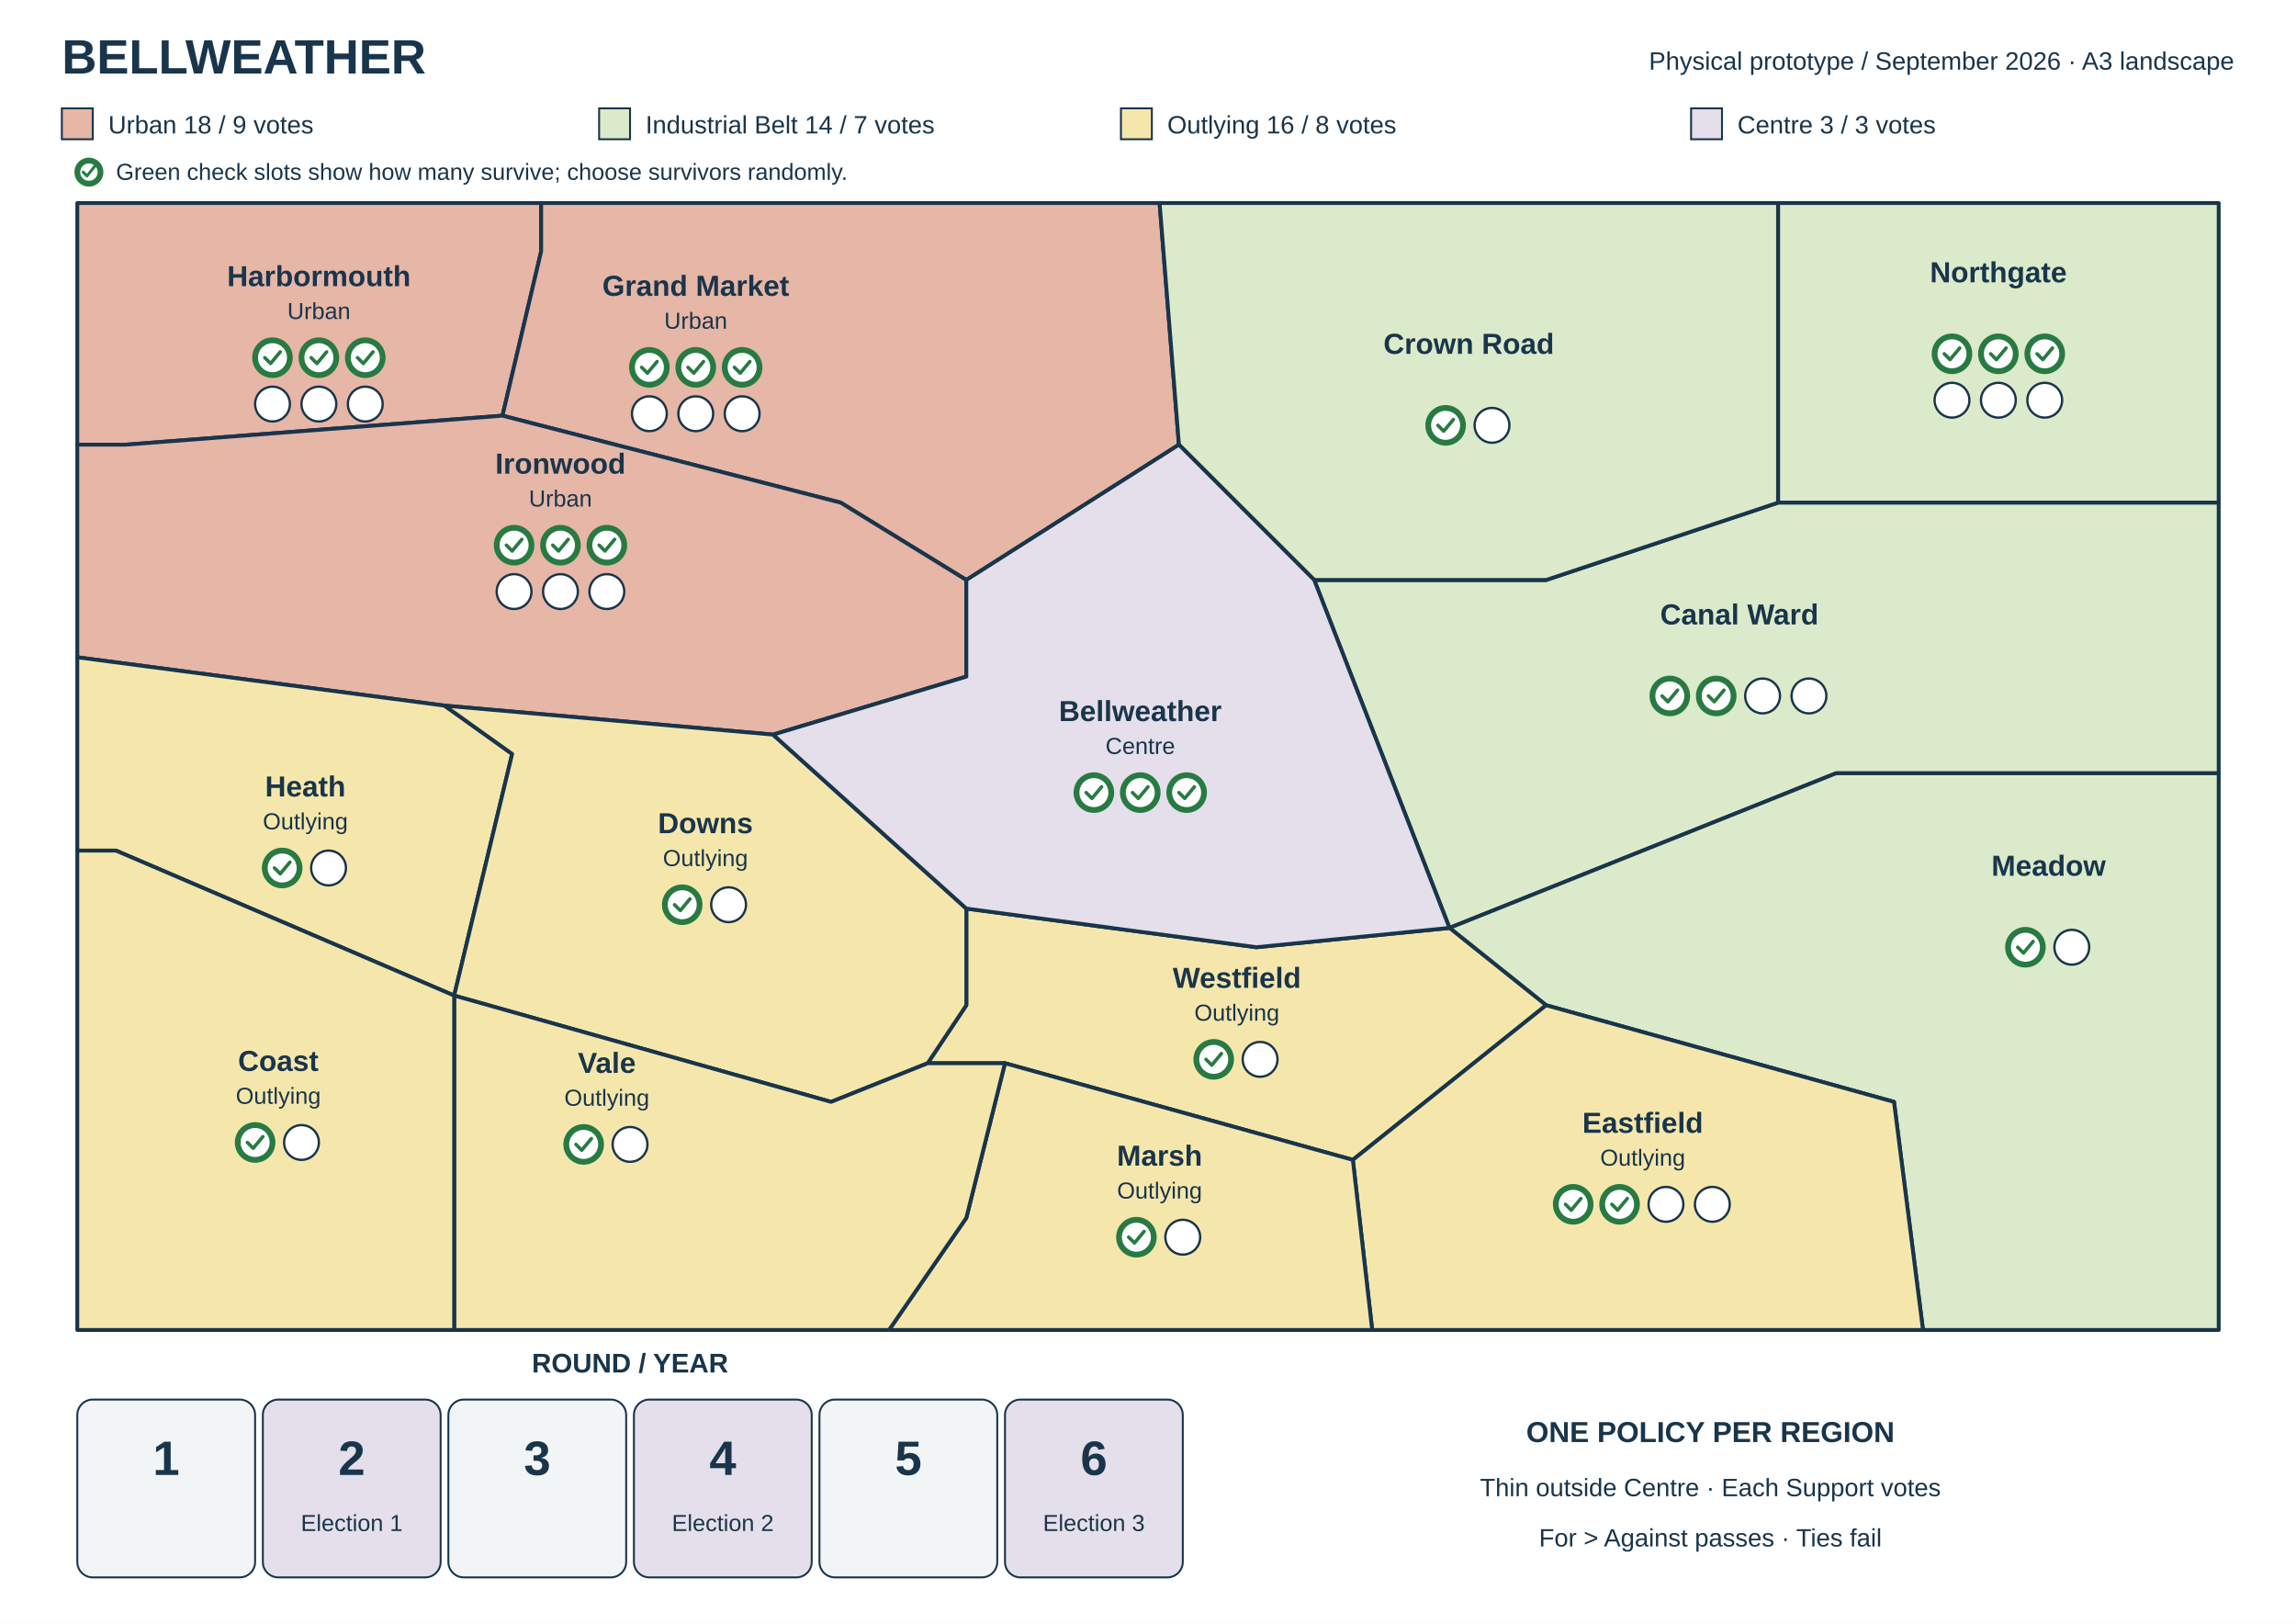
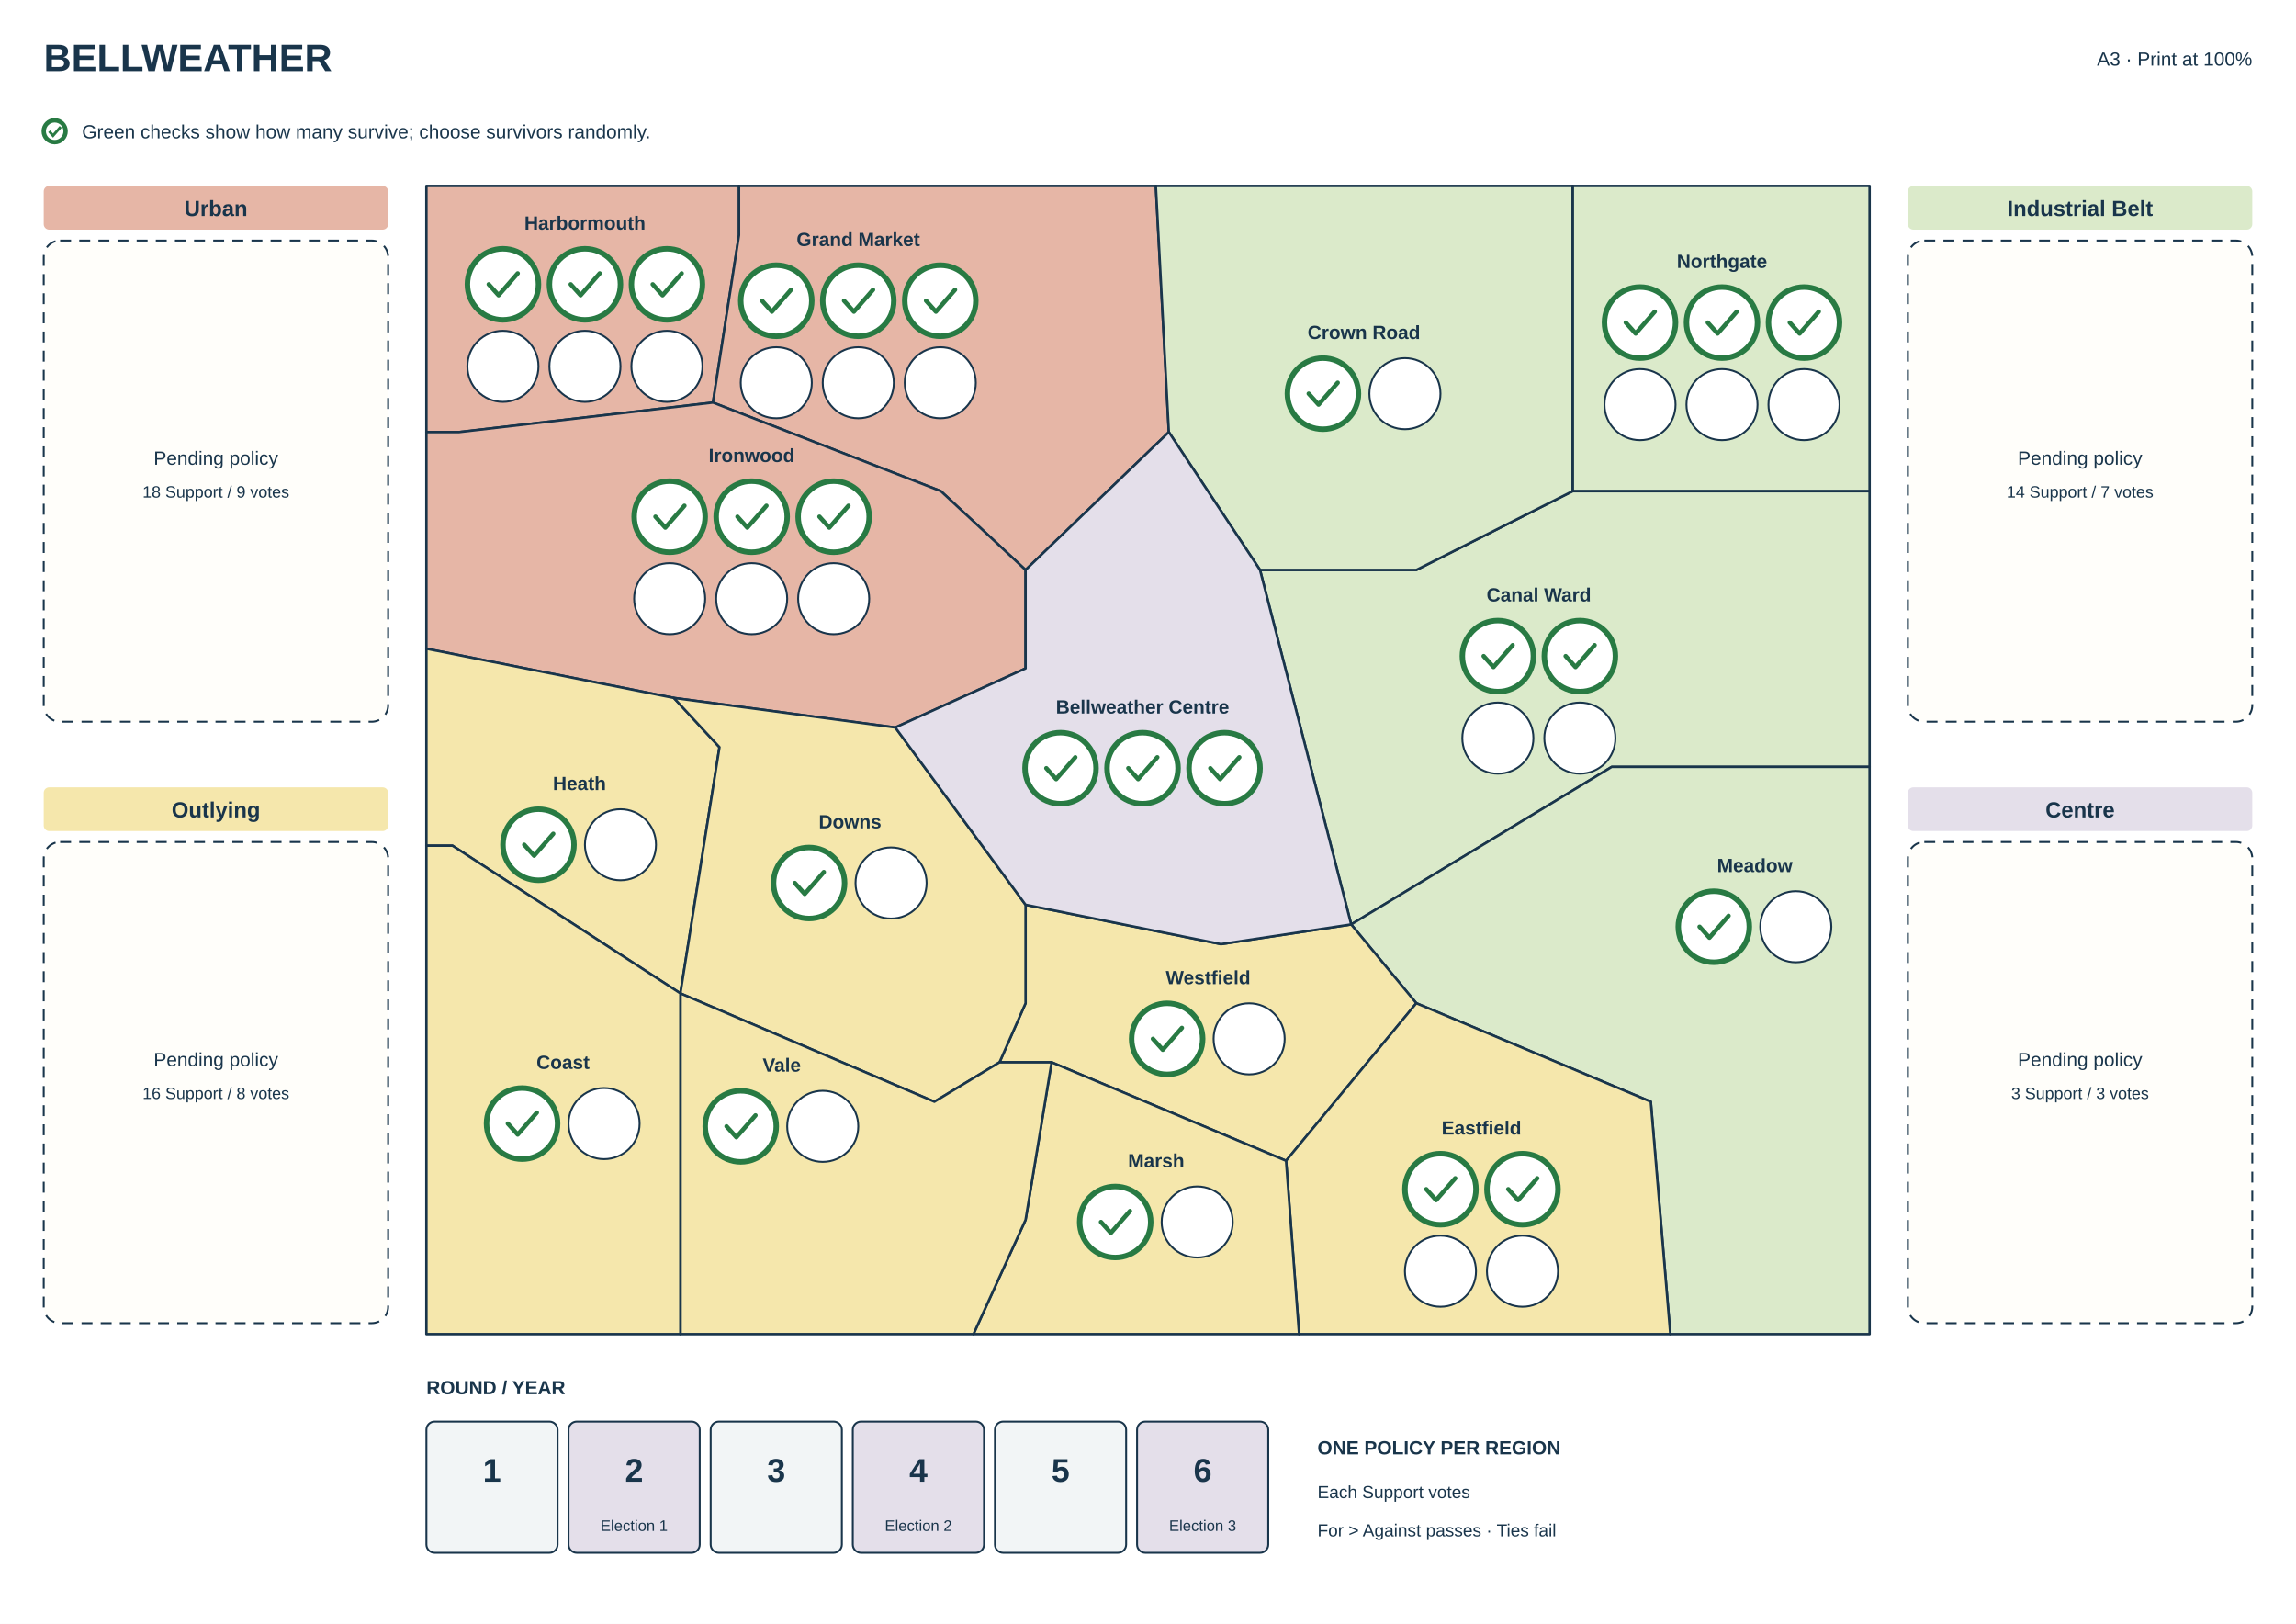
- <svg xmlns="http://www.w3.org/2000/svg" width="420mm" height="297mm" viewBox="0 0 1188 840" role="img" aria-labelledby="title desc">
-   <style>text{font-family:Arial,sans-serif;fill:#19354b}.name{font-size:15px;font-weight:700}.detail{font-size:12px}</style>
-   <rect width="1188" height="840" fill="white" />
-   <text x="32" y="38" font-size="25" font-weight="700">BELLWEATHER</text>
-   <text x="1156" y="36" text-anchor="end" font-size="13">Physical prototype / September 2026 · A3 landscape</text>
-   <rect x="32" y="56" width="16" height="16" fill="#e6b6a6" stroke="#19354b" />
-   <text x="56" y="69" font-size="13">Urban 18 / 9 votes</text>
-   <rect x="310" y="56" width="16" height="16" fill="#dbeaca" stroke="#19354b" />
-   <text x="334" y="69" font-size="13">Industrial Belt 14 / 7 votes</text>
-   <rect x="580" y="56" width="16" height="16" fill="#f5e7ac" stroke="#19354b" />
-   <text x="604" y="69" font-size="13">Outlying 16 / 8 votes</text>
-   <rect x="875" y="56" width="16" height="16" fill="#e4dfea" stroke="#19354b" />
-   <text x="899" y="69" font-size="13">Centre 3 / 3 votes</text>
-   <g aria-label="Retained Support reminder">
-     <circle cx="46" cy="89" r="6" fill="white" stroke="#287a43" stroke-width="3" />
-     <path d="M43,89 l2,2 l4,-5" fill="none" stroke="#287a43" stroke-width="1.5" stroke-linecap="round" stroke-linejoin="round" />
-     <text x="60" y="93" font-size="12">Green check slots show how many survive; choose survivors randomly.</text>
-   </g>
-   <rect x="40" y="105" width="1108" height="583" fill="#f4f1e8" />
+ <svg xmlns="http://www.w3.org/2000/svg" width="420mm" height="297mm" viewBox="0 0 420 297" role="img" aria-labelledby="title desc">
+   <style>text{font-family:Arial,sans-serif;fill:#19354b}</style>
+   <rect width="420" height="297" fill="white" />
+   <text x="8" y="13" font-size="7" text-anchor="start" font-weight="bold">BELLWEATHER</text>
+   <text x="412" y="12" font-size="3.5" text-anchor="end" font-weight="normal">A3 · Print at 100%</text>
+   <circle cx="10" cy="24" r="2" fill="white" stroke="#287a43" stroke-width=".8" />
+   <path d="M9,24 l.7,.8 l1.4,-1.6" fill="none" stroke="#287a43" stroke-width=".5" />
+   <text x="15" y="25.3" font-size="3.5" text-anchor="start" font-weight="normal">Green checks show how many survive; choose survivors randomly.</text>
  <g data-district="A">
-     <polygon points="260.0,215.0 65.0,230.0 40.0,230.0 40.0,105.0 280.0,105.0 280.0,130.0" fill="#e6b6a6" stroke="#19354b" stroke-width="2" stroke-linejoin="round" />
-     <text class="name" x="165" y="148" text-anchor="middle">Harbormouth</text>
-     <text class="detail" x="165" y="165" text-anchor="middle">Urban</text>
-     <circle cx="141.0" cy="185" r="9" fill="white" stroke="#287a43" stroke-width="3" data-retained="true" />
-     <path d="M137,185 l3,3 l5,-6" fill="none" stroke="#287a43" stroke-width="1.8" stroke-linecap="round" stroke-linejoin="round" />
-     <circle cx="165.0" cy="185" r="9" fill="white" stroke="#287a43" stroke-width="3" data-retained="true" />
-     <path d="M161,185 l3,3 l5,-6" fill="none" stroke="#287a43" stroke-width="1.8" stroke-linecap="round" stroke-linejoin="round" />
-     <circle cx="189.0" cy="185" r="9" fill="white" stroke="#287a43" stroke-width="3" data-retained="true" />
-     <path d="M185,185 l3,3 l5,-6" fill="none" stroke="#287a43" stroke-width="1.8" stroke-linecap="round" stroke-linejoin="round" />
-     <circle cx="141.0" cy="209" r="9" fill="white" stroke="#19354b" stroke-width="1.2" />
-     <circle cx="165.0" cy="209" r="9" fill="white" stroke="#19354b" stroke-width="1.2" />
-     <circle cx="189.0" cy="209" r="9" fill="white" stroke="#19354b" stroke-width="1.2" />
+     <polygon points="130.419,73.623 83.957,79.026 78,79.026 78,34 135.184,34 135.184,43.005" fill="#e6b6a6" stroke="#19354b" stroke-width=".45" stroke-linejoin="round" />
+     <text x="107" y="42" font-size="3.5" text-anchor="middle" font-weight="bold">Harbormouth</text>
+     <circle class="support-slot" cx="92" cy="52" r="6.5" fill="white" stroke="#287a43" stroke-width="1" data-retained="true" />
+     <path d="M89.4,52 l1.8,2 l3.5,-4" fill="none" stroke="#287a43" stroke-width=".8" stroke-linecap="round" stroke-linejoin="round" />
+     <circle class="support-slot" cx="107" cy="52" r="6.5" fill="white" stroke="#287a43" stroke-width="1" data-retained="true" />
+     <path d="M104.4,52 l1.8,2 l3.5,-4" fill="none" stroke="#287a43" stroke-width=".8" stroke-linecap="round" stroke-linejoin="round" />
+     <circle class="support-slot" cx="122" cy="52" r="6.5" fill="white" stroke="#287a43" stroke-width="1" data-retained="true" />
+     <path d="M119.4,52 l1.8,2 l3.5,-4" fill="none" stroke="#287a43" stroke-width=".8" stroke-linecap="round" stroke-linejoin="round" />
+     <circle class="support-slot" cx="92" cy="67" r="6.5" fill="white" stroke="#19354b" stroke-width="0.35" data-retained="false" />
+     <circle class="support-slot" cx="107" cy="67" r="6.5" fill="white" stroke="#19354b" stroke-width="0.35" data-retained="false" />
+     <circle class="support-slot" cx="122" cy="67" r="6.5" fill="white" stroke="#19354b" stroke-width="0.35" data-retained="false" />
  </g>
  <g data-district="B">
-     <polygon points="260.0,215.0 280.0,130.0 280.0,105.0 600.0,105.0 610.0,230.0 500.0,300.0 435.0,260.0" fill="#e6b6a6" stroke="#19354b" stroke-width="2" stroke-linejoin="round" />
-     <text class="name" x="360" y="153" text-anchor="middle">Grand Market</text>
-     <text class="detail" x="360" y="170" text-anchor="middle">Urban</text>
-     <circle cx="336.0" cy="190" r="9" fill="white" stroke="#287a43" stroke-width="3" data-retained="true" />
-     <path d="M332,190 l3,3 l5,-6" fill="none" stroke="#287a43" stroke-width="1.8" stroke-linecap="round" stroke-linejoin="round" />
-     <circle cx="360.0" cy="190" r="9" fill="white" stroke="#287a43" stroke-width="3" data-retained="true" />
-     <path d="M356,190 l3,3 l5,-6" fill="none" stroke="#287a43" stroke-width="1.8" stroke-linecap="round" stroke-linejoin="round" />
-     <circle cx="384.0" cy="190" r="9" fill="white" stroke="#287a43" stroke-width="3" data-retained="true" />
-     <path d="M380,190 l3,3 l5,-6" fill="none" stroke="#287a43" stroke-width="1.8" stroke-linecap="round" stroke-linejoin="round" />
-     <circle cx="336.0" cy="214" r="9" fill="white" stroke="#19354b" stroke-width="1.2" />
-     <circle cx="360.0" cy="214" r="9" fill="white" stroke="#19354b" stroke-width="1.2" />
-     <circle cx="384.0" cy="214" r="9" fill="white" stroke="#19354b" stroke-width="1.2" />
+     <polygon points="130.419,73.623 135.184,43.005 135.184,34 211.43,34 213.812,79.026 187.603,104.24 172.116,89.832" fill="#e6b6a6" stroke="#19354b" stroke-width=".45" stroke-linejoin="round" />
+     <text x="157" y="45" font-size="3.5" text-anchor="middle" font-weight="bold">Grand Market</text>
+     <circle class="support-slot" cx="142" cy="55" r="6.5" fill="white" stroke="#287a43" stroke-width="1" data-retained="true" />
+     <path d="M139.4,55 l1.8,2 l3.5,-4" fill="none" stroke="#287a43" stroke-width=".8" stroke-linecap="round" stroke-linejoin="round" />
+     <circle class="support-slot" cx="157" cy="55" r="6.5" fill="white" stroke="#287a43" stroke-width="1" data-retained="true" />
+     <path d="M154.4,55 l1.8,2 l3.5,-4" fill="none" stroke="#287a43" stroke-width=".8" stroke-linecap="round" stroke-linejoin="round" />
+     <circle class="support-slot" cx="172" cy="55" r="6.5" fill="white" stroke="#287a43" stroke-width="1" data-retained="true" />
+     <path d="M169.4,55 l1.8,2 l3.5,-4" fill="none" stroke="#287a43" stroke-width=".8" stroke-linecap="round" stroke-linejoin="round" />
+     <circle class="support-slot" cx="142" cy="70" r="6.5" fill="white" stroke="#19354b" stroke-width="0.35" data-retained="false" />
+     <circle class="support-slot" cx="157" cy="70" r="6.5" fill="white" stroke="#19354b" stroke-width="0.35" data-retained="false" />
+     <circle class="support-slot" cx="172" cy="70" r="6.5" fill="white" stroke="#19354b" stroke-width="0.35" data-retained="false" />
  </g>
  <g data-district="C">
-     <polygon points="260.0,215.0 435.0,260.0 500.0,300.0 500.0,350.0 400.0,380.0 230.0,365.0 40.0,340.0 40.0,230.0 65.0,230.0" fill="#e6b6a6" stroke="#19354b" stroke-width="2" stroke-linejoin="round" />
-     <text class="name" x="290" y="245" text-anchor="middle">Ironwood</text>
-     <text class="detail" x="290" y="262" text-anchor="middle">Urban</text>
-     <circle cx="266.0" cy="282" r="9" fill="white" stroke="#287a43" stroke-width="3" data-retained="true" />
-     <path d="M262,282 l3,3 l5,-6" fill="none" stroke="#287a43" stroke-width="1.8" stroke-linecap="round" stroke-linejoin="round" />
-     <circle cx="290.0" cy="282" r="9" fill="white" stroke="#287a43" stroke-width="3" data-retained="true" />
-     <path d="M286,282 l3,3 l5,-6" fill="none" stroke="#287a43" stroke-width="1.8" stroke-linecap="round" stroke-linejoin="round" />
-     <circle cx="314.0" cy="282" r="9" fill="white" stroke="#287a43" stroke-width="3" data-retained="true" />
-     <path d="M310,282 l3,3 l5,-6" fill="none" stroke="#287a43" stroke-width="1.8" stroke-linecap="round" stroke-linejoin="round" />
-     <circle cx="266.0" cy="306" r="9" fill="white" stroke="#19354b" stroke-width="1.2" />
-     <circle cx="290.0" cy="306" r="9" fill="white" stroke="#19354b" stroke-width="1.2" />
-     <circle cx="314.0" cy="306" r="9" fill="white" stroke="#19354b" stroke-width="1.2" />
+     <polygon points="130.419,73.623 172.116,89.832 187.603,104.24 187.603,122.25 163.776,133.057 123.271,127.654 78,118.648 78,79.026 83.957,79.026" fill="#e6b6a6" stroke="#19354b" stroke-width=".45" stroke-linejoin="round" />
+     <text x="137.5" y="84.5" font-size="3.5" text-anchor="middle" font-weight="bold">Ironwood</text>
+     <circle class="support-slot" cx="122.5" cy="94.5" r="6.5" fill="white" stroke="#287a43" stroke-width="1" data-retained="true" />
+     <path d="M119.9,94.5 l1.8,2 l3.5,-4" fill="none" stroke="#287a43" stroke-width=".8" stroke-linecap="round" stroke-linejoin="round" />
+     <circle class="support-slot" cx="137.5" cy="94.5" r="6.5" fill="white" stroke="#287a43" stroke-width="1" data-retained="true" />
+     <path d="M134.9,94.5 l1.8,2 l3.5,-4" fill="none" stroke="#287a43" stroke-width=".8" stroke-linecap="round" stroke-linejoin="round" />
+     <circle class="support-slot" cx="152.5" cy="94.5" r="6.5" fill="white" stroke="#287a43" stroke-width="1" data-retained="true" />
+     <path d="M149.9,94.5 l1.8,2 l3.5,-4" fill="none" stroke="#287a43" stroke-width=".8" stroke-linecap="round" stroke-linejoin="round" />
+     <circle class="support-slot" cx="122.5" cy="109.5" r="6.5" fill="white" stroke="#19354b" stroke-width="0.35" data-retained="false" />
+     <circle class="support-slot" cx="137.5" cy="109.5" r="6.5" fill="white" stroke="#19354b" stroke-width="0.35" data-retained="false" />
+     <circle class="support-slot" cx="152.5" cy="109.5" r="6.5" fill="white" stroke="#19354b" stroke-width="0.35" data-retained="false" />
  </g>
  <g data-district="D">
-     <polygon points="920.0,105.0 1148.0,105.0 1148.0,260.0 920.0,260.0" fill="#dbeaca" stroke="#19354b" stroke-width="2" stroke-linejoin="round" />
-     <text class="name" x="1034" y="146" text-anchor="middle">Northgate</text>
-     <circle cx="1010.0" cy="183" r="9" fill="white" stroke="#287a43" stroke-width="3" data-retained="true" />
-     <path d="M1006,183 l3,3 l5,-6" fill="none" stroke="#287a43" stroke-width="1.8" stroke-linecap="round" stroke-linejoin="round" />
-     <circle cx="1034.0" cy="183" r="9" fill="white" stroke="#287a43" stroke-width="3" data-retained="true" />
-     <path d="M1030,183 l3,3 l5,-6" fill="none" stroke="#287a43" stroke-width="1.8" stroke-linecap="round" stroke-linejoin="round" />
-     <circle cx="1058.0" cy="183" r="9" fill="white" stroke="#287a43" stroke-width="3" data-retained="true" />
-     <path d="M1054,183 l3,3 l5,-6" fill="none" stroke="#287a43" stroke-width="1.8" stroke-linecap="round" stroke-linejoin="round" />
-     <circle cx="1010.0" cy="207" r="9" fill="white" stroke="#19354b" stroke-width="1.2" />
-     <circle cx="1034.0" cy="207" r="9" fill="white" stroke="#19354b" stroke-width="1.2" />
-     <circle cx="1058.0" cy="207" r="9" fill="white" stroke="#19354b" stroke-width="1.2" />
+     <polygon points="287.675,34 342,34 342,89.832 287.675,89.832" fill="#dbeaca" stroke="#19354b" stroke-width=".45" stroke-linejoin="round" />
+     <text x="315" y="49" font-size="3.5" text-anchor="middle" font-weight="bold">Northgate</text>
+     <circle class="support-slot" cx="300" cy="59" r="6.5" fill="white" stroke="#287a43" stroke-width="1" data-retained="true" />
+     <path d="M297.4,59 l1.8,2 l3.5,-4" fill="none" stroke="#287a43" stroke-width=".8" stroke-linecap="round" stroke-linejoin="round" />
+     <circle class="support-slot" cx="315" cy="59" r="6.5" fill="white" stroke="#287a43" stroke-width="1" data-retained="true" />
+     <path d="M312.4,59 l1.8,2 l3.5,-4" fill="none" stroke="#287a43" stroke-width=".8" stroke-linecap="round" stroke-linejoin="round" />
+     <circle class="support-slot" cx="330" cy="59" r="6.5" fill="white" stroke="#287a43" stroke-width="1" data-retained="true" />
+     <path d="M327.4,59 l1.8,2 l3.5,-4" fill="none" stroke="#287a43" stroke-width=".8" stroke-linecap="round" stroke-linejoin="round" />
+     <circle class="support-slot" cx="300" cy="74" r="6.5" fill="white" stroke="#19354b" stroke-width="0.35" data-retained="false" />
+     <circle class="support-slot" cx="315" cy="74" r="6.5" fill="white" stroke="#19354b" stroke-width="0.35" data-retained="false" />
+     <circle class="support-slot" cx="330" cy="74" r="6.5" fill="white" stroke="#19354b" stroke-width="0.35" data-retained="false" />
  </g>
  <g data-district="E">
-     <polygon points="920.0,260.0 1148.0,260.0 1148.0,400.0 950.0,400.0 750.0,480.0 680.0,300.0 800.0,300.0" fill="#dbeaca" stroke="#19354b" stroke-width="2" stroke-linejoin="round" />
-     <text class="name" x="900" y="323" text-anchor="middle">Canal Ward</text>
-     <circle cx="864.0" cy="360" r="9" fill="white" stroke="#287a43" stroke-width="3" data-retained="true" />
-     <path d="M860,360 l3,3 l5,-6" fill="none" stroke="#287a43" stroke-width="1.8" stroke-linecap="round" stroke-linejoin="round" />
-     <circle cx="888.0" cy="360" r="9" fill="white" stroke="#287a43" stroke-width="3" data-retained="true" />
-     <path d="M884,360 l3,3 l5,-6" fill="none" stroke="#287a43" stroke-width="1.8" stroke-linecap="round" stroke-linejoin="round" />
-     <circle cx="912.0" cy="360" r="9" fill="white" stroke="#19354b" stroke-width="1.2" />
-     <circle cx="936.0" cy="360" r="9" fill="white" stroke="#19354b" stroke-width="1.2" />
+     <polygon points="287.675,89.832 342,89.832 342,140.261 294.823,140.261 247.17,169.077 230.491,104.24 259.083,104.24" fill="#dbeaca" stroke="#19354b" stroke-width=".45" stroke-linejoin="round" />
+     <text x="281.5" y="110" font-size="3.5" text-anchor="middle" font-weight="bold">Canal Ward</text>
+     <circle class="support-slot" cx="274" cy="120" r="6.5" fill="white" stroke="#287a43" stroke-width="1" data-retained="true" />
+     <path d="M271.4,120 l1.8,2 l3.5,-4" fill="none" stroke="#287a43" stroke-width=".8" stroke-linecap="round" stroke-linejoin="round" />
+     <circle class="support-slot" cx="289" cy="120" r="6.5" fill="white" stroke="#287a43" stroke-width="1" data-retained="true" />
+     <path d="M286.4,120 l1.8,2 l3.5,-4" fill="none" stroke="#287a43" stroke-width=".8" stroke-linecap="round" stroke-linejoin="round" />
+     <circle class="support-slot" cx="274" cy="135" r="6.5" fill="white" stroke="#19354b" stroke-width="0.35" data-retained="false" />
+     <circle class="support-slot" cx="289" cy="135" r="6.5" fill="white" stroke="#19354b" stroke-width="0.35" data-retained="false" />
  </g>
  <g data-district="F">
-     <polygon points="600.0,105.0 920.0,105.0 920.0,260.0 800.0,300.0 680.0,300.0 610.0,230.0" fill="#dbeaca" stroke="#19354b" stroke-width="2" stroke-linejoin="round" />
-     <text class="name" x="760" y="183" text-anchor="middle">Crown Road</text>
-     <circle cx="748.0" cy="220" r="9" fill="white" stroke="#287a43" stroke-width="3" data-retained="true" />
-     <path d="M744,220 l3,3 l5,-6" fill="none" stroke="#287a43" stroke-width="1.8" stroke-linecap="round" stroke-linejoin="round" />
-     <circle cx="772.0" cy="220" r="9" fill="white" stroke="#19354b" stroke-width="1.2" />
+     <polygon points="211.43,34 287.675,34 287.675,89.832 259.083,104.24 230.491,104.24 213.812,79.026" fill="#dbeaca" stroke="#19354b" stroke-width=".45" stroke-linejoin="round" />
+     <text x="249.5" y="62" font-size="3.5" text-anchor="middle" font-weight="bold">Crown Road</text>
+     <circle class="support-slot" cx="242" cy="72" r="6.5" fill="white" stroke="#287a43" stroke-width="1" data-retained="true" />
+     <path d="M239.4,72 l1.8,2 l3.5,-4" fill="none" stroke="#287a43" stroke-width=".8" stroke-linecap="round" stroke-linejoin="round" />
+     <circle class="support-slot" cx="257" cy="72" r="6.5" fill="white" stroke="#19354b" stroke-width="0.35" data-retained="false" />
  </g>
  <g data-district="H">
-     <polygon points="950.0,400.0 1148.0,400.0 1148.0,688.0 995.0,688.0 980.0,570.0 800.0,520.0 750.0,480.0" fill="#dbeaca" stroke="#19354b" stroke-width="2" stroke-linejoin="round" />
-     <text class="name" x="1060" y="453" text-anchor="middle">Meadow</text>
-     <circle cx="1048.0" cy="490" r="9" fill="white" stroke="#287a43" stroke-width="3" data-retained="true" />
-     <path d="M1044,490 l3,3 l5,-6" fill="none" stroke="#287a43" stroke-width="1.8" stroke-linecap="round" stroke-linejoin="round" />
-     <circle cx="1072.0" cy="490" r="9" fill="white" stroke="#19354b" stroke-width="1.2" />
+     <polygon points="294.823,140.261 342,140.261 342,244 305.545,244 301.971,201.496 259.083,183.485 247.17,169.077" fill="#dbeaca" stroke="#19354b" stroke-width=".45" stroke-linejoin="round" />
+     <text x="321" y="159.5" font-size="3.5" text-anchor="middle" font-weight="bold">Meadow</text>
+     <circle class="support-slot" cx="313.5" cy="169.5" r="6.5" fill="white" stroke="#287a43" stroke-width="1" data-retained="true" />
+     <path d="M310.9,169.5 l1.8,2 l3.5,-4" fill="none" stroke="#287a43" stroke-width=".8" stroke-linecap="round" stroke-linejoin="round" />
+     <circle class="support-slot" cx="328.5" cy="169.5" r="6.5" fill="white" stroke="#19354b" stroke-width="0.35" data-retained="false" />
  </g>
  <g data-district="I">
-     <polygon points="650.0,490.0 750.0,480.0 800.0,520.0 700.0,600.0 520.0,550.0 480.0,550.0 500.0,520.0 500.0,470.0" fill="#f5e7ac" stroke="#19354b" stroke-width="2" stroke-linejoin="round" />
-     <text class="name" x="640" y="511" text-anchor="middle">Westfield</text>
-     <text class="detail" x="640" y="528" text-anchor="middle">Outlying</text>
-     <circle cx="628.0" cy="548" r="9" fill="white" stroke="#287a43" stroke-width="3" data-retained="true" />
-     <path d="M624,548 l3,3 l5,-6" fill="none" stroke="#287a43" stroke-width="1.8" stroke-linecap="round" stroke-linejoin="round" />
-     <circle cx="652.0" cy="548" r="9" fill="white" stroke="#19354b" stroke-width="1.2" />
+     <polygon points="223.343,172.679 247.17,169.077 259.083,183.485 235.256,212.302 192.368,194.292 182.838,194.292 187.603,183.485 187.603,165.475" fill="#f5e7ac" stroke="#19354b" stroke-width=".45" stroke-linejoin="round" />
+     <text x="221" y="180" font-size="3.5" text-anchor="middle" font-weight="bold">Westfield</text>
+     <circle class="support-slot" cx="213.5" cy="190" r="6.5" fill="white" stroke="#287a43" stroke-width="1" data-retained="true" />
+     <path d="M210.9,190 l1.8,2 l3.5,-4" fill="none" stroke="#287a43" stroke-width=".8" stroke-linecap="round" stroke-linejoin="round" />
+     <circle class="support-slot" cx="228.5" cy="190" r="6.5" fill="white" stroke="#19354b" stroke-width="0.35" data-retained="false" />
  </g>
  <g data-district="J">
-     <polygon points="800.0,520.0 980.0,570.0 995.0,688.0 710.0,688.0 700.0,600.0" fill="#f5e7ac" stroke="#19354b" stroke-width="2" stroke-linejoin="round" />
-     <text class="name" x="850" y="586" text-anchor="middle">Eastfield</text>
-     <text class="detail" x="850" y="603" text-anchor="middle">Outlying</text>
-     <circle cx="814.0" cy="623" r="9" fill="white" stroke="#287a43" stroke-width="3" data-retained="true" />
-     <path d="M810,623 l3,3 l5,-6" fill="none" stroke="#287a43" stroke-width="1.8" stroke-linecap="round" stroke-linejoin="round" />
-     <circle cx="838.0" cy="623" r="9" fill="white" stroke="#287a43" stroke-width="3" data-retained="true" />
-     <path d="M834,623 l3,3 l5,-6" fill="none" stroke="#287a43" stroke-width="1.8" stroke-linecap="round" stroke-linejoin="round" />
-     <circle cx="862.0" cy="623" r="9" fill="white" stroke="#19354b" stroke-width="1.2" />
-     <circle cx="886.0" cy="623" r="9" fill="white" stroke="#19354b" stroke-width="1.2" />
+     <polygon points="259.083,183.485 301.971,201.496 305.545,244 237.639,244 235.256,212.302" fill="#f5e7ac" stroke="#19354b" stroke-width=".45" stroke-linejoin="round" />
+     <text x="271" y="207.5" font-size="3.5" text-anchor="middle" font-weight="bold">Eastfield</text>
+     <circle class="support-slot" cx="263.5" cy="217.5" r="6.5" fill="white" stroke="#287a43" stroke-width="1" data-retained="true" />
+     <path d="M260.9,217.5 l1.8,2 l3.5,-4" fill="none" stroke="#287a43" stroke-width=".8" stroke-linecap="round" stroke-linejoin="round" />
+     <circle class="support-slot" cx="278.5" cy="217.5" r="6.5" fill="white" stroke="#287a43" stroke-width="1" data-retained="true" />
+     <path d="M275.9,217.5 l1.8,2 l3.5,-4" fill="none" stroke="#287a43" stroke-width=".8" stroke-linecap="round" stroke-linejoin="round" />
+     <circle class="support-slot" cx="263.5" cy="232.5" r="6.5" fill="white" stroke="#19354b" stroke-width="0.35" data-retained="false" />
+     <circle class="support-slot" cx="278.5" cy="232.5" r="6.5" fill="white" stroke="#19354b" stroke-width="0.35" data-retained="false" />
  </g>
  <g data-district="K">
-     <polygon points="700.0,600.0 710.0,688.0 460.0,688.0 500.0,630.0 520.0,550.0" fill="#f5e7ac" stroke="#19354b" stroke-width="2" stroke-linejoin="round" />
-     <text class="name" x="600" y="603" text-anchor="middle">Marsh</text>
-     <text class="detail" x="600" y="620" text-anchor="middle">Outlying</text>
-     <circle cx="588.0" cy="640" r="9" fill="white" stroke="#287a43" stroke-width="3" data-retained="true" />
-     <path d="M584,640 l3,3 l5,-6" fill="none" stroke="#287a43" stroke-width="1.8" stroke-linecap="round" stroke-linejoin="round" />
-     <circle cx="612.0" cy="640" r="9" fill="white" stroke="#19354b" stroke-width="1.2" />
+     <polygon points="235.256,212.302 237.639,244 178.072,244 187.603,223.108 192.368,194.292" fill="#f5e7ac" stroke="#19354b" stroke-width=".45" stroke-linejoin="round" />
+     <text x="211.5" y="213.5" font-size="3.5" text-anchor="middle" font-weight="bold">Marsh</text>
+     <circle class="support-slot" cx="204" cy="223.5" r="6.5" fill="white" stroke="#287a43" stroke-width="1" data-retained="true" />
+     <path d="M201.4,223.5 l1.8,2 l3.5,-4" fill="none" stroke="#287a43" stroke-width=".8" stroke-linecap="round" stroke-linejoin="round" />
+     <circle class="support-slot" cx="219" cy="223.5" r="6.5" fill="white" stroke="#19354b" stroke-width="0.35" data-retained="false" />
  </g>
  <g data-district="L">
-     <polygon points="40.0,340.0 230.0,365.0 265.0,390.0 235.0,515.0 60.0,440.0 40.0,440.0" fill="#f5e7ac" stroke="#19354b" stroke-width="2" stroke-linejoin="round" />
-     <text class="name" x="158" y="412" text-anchor="middle">Heath</text>
-     <text class="detail" x="158" y="429" text-anchor="middle">Outlying</text>
-     <circle cx="146.0" cy="449" r="9" fill="white" stroke="#287a43" stroke-width="3" data-retained="true" />
-     <path d="M142,449 l3,3 l5,-6" fill="none" stroke="#287a43" stroke-width="1.8" stroke-linecap="round" stroke-linejoin="round" />
-     <circle cx="170.0" cy="449" r="9" fill="white" stroke="#19354b" stroke-width="1.2" />
+     <polygon points="78,118.648 123.271,127.654 131.61,136.659 124.462,181.684 82.765,154.669 78,154.669" fill="#f5e7ac" stroke="#19354b" stroke-width=".45" stroke-linejoin="round" />
+     <text x="106" y="144.5" font-size="3.5" text-anchor="middle" font-weight="bold">Heath</text>
+     <circle class="support-slot" cx="98.5" cy="154.5" r="6.5" fill="white" stroke="#287a43" stroke-width="1" data-retained="true" />
+     <path d="M95.9,154.5 l1.8,2 l3.5,-4" fill="none" stroke="#287a43" stroke-width=".8" stroke-linecap="round" stroke-linejoin="round" />
+     <circle class="support-slot" cx="113.5" cy="154.5" r="6.5" fill="white" stroke="#19354b" stroke-width="0.35" data-retained="false" />
  </g>
  <g data-district="M">
-     <polygon points="400.0,380.0 500.0,470.0 500.0,520.0 480.0,550.0 430.0,570.0 235.0,515.0 265.0,390.0 230.0,365.0" fill="#f5e7ac" stroke="#19354b" stroke-width="2" stroke-linejoin="round" />
-     <text class="name" x="365" y="431" text-anchor="middle">Downs</text>
-     <text class="detail" x="365" y="448" text-anchor="middle">Outlying</text>
-     <circle cx="353.0" cy="468" r="9" fill="white" stroke="#287a43" stroke-width="3" data-retained="true" />
-     <path d="M349,468 l3,3 l5,-6" fill="none" stroke="#287a43" stroke-width="1.8" stroke-linecap="round" stroke-linejoin="round" />
-     <circle cx="377.0" cy="468" r="9" fill="white" stroke="#19354b" stroke-width="1.2" />
+     <polygon points="163.776,133.057 187.603,165.475 187.603,183.485 182.838,194.292 170.924,201.496 124.462,181.684 131.61,136.659 123.271,127.654" fill="#f5e7ac" stroke="#19354b" stroke-width=".45" stroke-linejoin="round" />
+     <text x="155.5" y="151.5" font-size="3.5" text-anchor="middle" font-weight="bold">Downs</text>
+     <circle class="support-slot" cx="148" cy="161.5" r="6.5" fill="white" stroke="#287a43" stroke-width="1" data-retained="true" />
+     <path d="M145.4,161.5 l1.8,2 l3.5,-4" fill="none" stroke="#287a43" stroke-width=".8" stroke-linecap="round" stroke-linejoin="round" />
+     <circle class="support-slot" cx="163" cy="161.5" r="6.5" fill="white" stroke="#19354b" stroke-width="0.35" data-retained="false" />
  </g>
  <g data-district="N">
-     <polygon points="235.0,515.0 430.0,570.0 480.0,550.0 520.0,550.0 500.0,630.0 460.0,688.0 235.0,688.0 235.0,665.0" fill="#f5e7ac" stroke="#19354b" stroke-width="2" stroke-linejoin="round" />
-     <text class="name" x="314" y="555" text-anchor="middle">Vale</text>
-     <text class="detail" x="314" y="572" text-anchor="middle">Outlying</text>
-     <circle cx="302.0" cy="592" r="9" fill="white" stroke="#287a43" stroke-width="3" data-retained="true" />
-     <path d="M298,592 l3,3 l5,-6" fill="none" stroke="#287a43" stroke-width="1.8" stroke-linecap="round" stroke-linejoin="round" />
-     <circle cx="326.0" cy="592" r="9" fill="white" stroke="#19354b" stroke-width="1.2" />
+     <polygon points="124.462,181.684 170.924,201.496 182.838,194.292 192.368,194.292 187.603,223.108 178.072,244 124.462,244 124.462,235.715" fill="#f5e7ac" stroke="#19354b" stroke-width=".45" stroke-linejoin="round" />
+     <text x="143" y="196" font-size="3.5" text-anchor="middle" font-weight="bold">Vale</text>
+     <circle class="support-slot" cx="135.5" cy="206" r="6.5" fill="white" stroke="#287a43" stroke-width="1" data-retained="true" />
+     <path d="M132.9,206 l1.8,2 l3.5,-4" fill="none" stroke="#287a43" stroke-width=".8" stroke-linecap="round" stroke-linejoin="round" />
+     <circle class="support-slot" cx="150.5" cy="206" r="6.5" fill="white" stroke="#19354b" stroke-width="0.35" data-retained="false" />
  </g>
  <g data-district="O">
-     <polygon points="235.0,515.0 235.0,665.0 235.0,688.0 40.0,688.0 40.0,440.0 60.0,440.0" fill="#f5e7ac" stroke="#19354b" stroke-width="2" stroke-linejoin="round" />
-     <text class="name" x="144" y="554" text-anchor="middle">Coast</text>
-     <text class="detail" x="144" y="571" text-anchor="middle">Outlying</text>
-     <circle cx="132.0" cy="591" r="9" fill="white" stroke="#287a43" stroke-width="3" data-retained="true" />
-     <path d="M128,591 l3,3 l5,-6" fill="none" stroke="#287a43" stroke-width="1.8" stroke-linecap="round" stroke-linejoin="round" />
-     <circle cx="156.0" cy="591" r="9" fill="white" stroke="#19354b" stroke-width="1.2" />
+     <polygon points="124.462,181.684 124.462,235.715 124.462,244 78,244 78,154.669 82.765,154.669" fill="#f5e7ac" stroke="#19354b" stroke-width=".45" stroke-linejoin="round" />
+     <text x="103" y="195.5" font-size="3.5" text-anchor="middle" font-weight="bold">Coast</text>
+     <circle class="support-slot" cx="95.5" cy="205.5" r="6.5" fill="white" stroke="#287a43" stroke-width="1" data-retained="true" />
+     <path d="M92.9,205.5 l1.8,2 l3.5,-4" fill="none" stroke="#287a43" stroke-width=".8" stroke-linecap="round" stroke-linejoin="round" />
+     <circle class="support-slot" cx="110.5" cy="205.5" r="6.5" fill="white" stroke="#19354b" stroke-width="0.35" data-retained="false" />
  </g>
  <g data-district="X">
-     <polygon points="500.0,300.0 610.0,230.0 680.0,300.0 750.0,480.0 650.0,490.0 500.0,470.0 400.0,380.0 500.0,350.0" fill="#e4dfea" stroke="#19354b" stroke-width="2" stroke-linejoin="round" />
-     <text class="name" x="590" y="373" text-anchor="middle">Bellweather</text>
-     <text class="detail" x="590" y="390" text-anchor="middle">Centre</text>
-     <circle cx="566.0" cy="410" r="9" fill="white" stroke="#287a43" stroke-width="3" data-retained="true" />
-     <path d="M562,410 l3,3 l5,-6" fill="none" stroke="#287a43" stroke-width="1.8" stroke-linecap="round" stroke-linejoin="round" />
-     <circle cx="590.0" cy="410" r="9" fill="white" stroke="#287a43" stroke-width="3" data-retained="true" />
-     <path d="M586,410 l3,3 l5,-6" fill="none" stroke="#287a43" stroke-width="1.8" stroke-linecap="round" stroke-linejoin="round" />
-     <circle cx="614.0" cy="410" r="9" fill="white" stroke="#287a43" stroke-width="3" data-retained="true" />
-     <path d="M610,410 l3,3 l5,-6" fill="none" stroke="#287a43" stroke-width="1.8" stroke-linecap="round" stroke-linejoin="round" />
+     <polygon points="187.603,104.24 213.812,79.026 230.491,104.24 247.17,169.077 223.343,172.679 187.603,165.475 163.776,133.057 187.603,122.25" fill="#e4dfea" stroke="#19354b" stroke-width=".45" stroke-linejoin="round" />
+     <text x="209" y="130.5" font-size="3.5" text-anchor="middle" font-weight="bold">Bellweather Centre</text>
+     <circle class="support-slot" cx="194" cy="140.5" r="6.5" fill="white" stroke="#287a43" stroke-width="1" data-retained="true" />
+     <path d="M191.4,140.5 l1.8,2 l3.5,-4" fill="none" stroke="#287a43" stroke-width=".8" stroke-linecap="round" stroke-linejoin="round" />
+     <circle class="support-slot" cx="209" cy="140.5" r="6.5" fill="white" stroke="#287a43" stroke-width="1" data-retained="true" />
+     <path d="M206.4,140.5 l1.8,2 l3.5,-4" fill="none" stroke="#287a43" stroke-width=".8" stroke-linecap="round" stroke-linejoin="round" />
+     <circle class="support-slot" cx="224" cy="140.5" r="6.5" fill="white" stroke="#287a43" stroke-width="1" data-retained="true" />
+     <path d="M221.4,140.5 l1.8,2 l3.5,-4" fill="none" stroke="#287a43" stroke-width=".8" stroke-linecap="round" stroke-linejoin="round" />
  </g>
-   <g font-family="Arial,sans-serif" fill="#19354b" text-anchor="middle">
-     <text x="326" y="710" font-size="14" font-weight="700">ROUND / YEAR</text>
-     <rect x="40" y="724" width="92" height="92" rx="8" fill="#f2f5f6" stroke="#19354b" />
-     <text x="86" y="763" font-size="25" font-weight="700">1</text>
-     <rect x="136" y="724" width="92" height="92" rx="8" fill="#e4dfea" stroke="#19354b" />
-     <text x="182" y="763" font-size="25" font-weight="700">2</text>
-     <text x="182" y="792" font-size="12">Election 1</text>
-     <rect x="232" y="724" width="92" height="92" rx="8" fill="#f2f5f6" stroke="#19354b" />
-     <text x="278" y="763" font-size="25" font-weight="700">3</text>
-     <rect x="328" y="724" width="92" height="92" rx="8" fill="#e4dfea" stroke="#19354b" />
-     <text x="374" y="763" font-size="25" font-weight="700">4</text>
-     <text x="374" y="792" font-size="12">Election 2</text>
-     <rect x="424" y="724" width="92" height="92" rx="8" fill="#f2f5f6" stroke="#19354b" />
-     <text x="470" y="763" font-size="25" font-weight="700">5</text>
-     <rect x="520" y="724" width="92" height="92" rx="8" fill="#e4dfea" stroke="#19354b" />
-     <text x="566" y="763" font-size="25" font-weight="700">6</text>
-     <text x="566" y="792" font-size="12">Election 3</text>
-     <text x="885" y="746" font-size="15" font-weight="700">ONE POLICY PER REGION</text>
-     <text x="885" y="774" font-size="13">Thin outside Centre · Each Support votes</text>
-     <text x="885" y="800" font-size="13">For &gt; Against passes · Ties fail</text>
+   <g data-policy-region="Urban">
+     <rect x="8" y="34" width="63" height="8" rx="1" fill="#e6b6a6" />
+     <text x="39.5" y="39.5" font-size="4" text-anchor="middle" font-weight="bold">Urban</text>
+     <rect class="policy-well" x="8" y="44" width="63" height="88" rx="3" fill="#fffefa" stroke="#19354b" stroke-width=".35" stroke-dasharray="2 1.5" />
+     <text x="39.5" y="85" font-size="3.5" text-anchor="middle" font-weight="normal">Pending policy</text>
+     <text x="39.5" y="91" font-size="3" text-anchor="middle" font-weight="normal">18 Support / 9 votes</text>
  </g>
+   <g data-policy-region="Outlying">
+     <rect x="8" y="144" width="63" height="8" rx="1" fill="#f5e7ac" />
+     <text x="39.5" y="149.5" font-size="4" text-anchor="middle" font-weight="bold">Outlying</text>
+     <rect class="policy-well" x="8" y="154" width="63" height="88" rx="3" fill="#fffefa" stroke="#19354b" stroke-width=".35" stroke-dasharray="2 1.5" />
+     <text x="39.5" y="195" font-size="3.5" text-anchor="middle" font-weight="normal">Pending policy</text>
+     <text x="39.5" y="201" font-size="3" text-anchor="middle" font-weight="normal">16 Support / 8 votes</text>
+   </g>
+   <g data-policy-region="Industrial Belt">
+     <rect x="349" y="34" width="63" height="8" rx="1" fill="#dbeaca" />
+     <text x="380.5" y="39.5" font-size="4" text-anchor="middle" font-weight="bold">Industrial Belt</text>
+     <rect class="policy-well" x="349" y="44" width="63" height="88" rx="3" fill="#fffefa" stroke="#19354b" stroke-width=".35" stroke-dasharray="2 1.5" />
+     <text x="380.5" y="85" font-size="3.5" text-anchor="middle" font-weight="normal">Pending policy</text>
+     <text x="380.5" y="91" font-size="3" text-anchor="middle" font-weight="normal">14 Support / 7 votes</text>
+   </g>
+   <g data-policy-region="Centre">
+     <rect x="349" y="144" width="63" height="8" rx="1" fill="#e4dfea" />
+     <text x="380.5" y="149.5" font-size="4" text-anchor="middle" font-weight="bold">Centre</text>
+     <rect class="policy-well" x="349" y="154" width="63" height="88" rx="3" fill="#fffefa" stroke="#19354b" stroke-width=".35" stroke-dasharray="2 1.5" />
+     <text x="380.5" y="195" font-size="3.5" text-anchor="middle" font-weight="normal">Pending policy</text>
+     <text x="380.5" y="201" font-size="3" text-anchor="middle" font-weight="normal">3 Support / 3 votes</text>
+   </g>
+   <text x="78" y="255" font-size="3.5" text-anchor="start" font-weight="bold">ROUND / YEAR</text>
+   <rect class="year-well" x="78" y="260" width="24" height="24" rx="1.5" fill="#f2f5f6" stroke="#19354b" stroke-width=".35" />
+   <text x="90" y="271" font-size="6" text-anchor="middle" font-weight="bold">1</text>
+   <rect class="year-well" x="104" y="260" width="24" height="24" rx="1.5" fill="#e4dfea" stroke="#19354b" stroke-width=".35" />
+   <text x="116" y="271" font-size="6" text-anchor="middle" font-weight="bold">2</text>
+   <text x="116" y="280" font-size="2.8" text-anchor="middle" font-weight="normal">Election 1</text>
+   <rect class="year-well" x="130" y="260" width="24" height="24" rx="1.5" fill="#f2f5f6" stroke="#19354b" stroke-width=".35" />
+   <text x="142" y="271" font-size="6" text-anchor="middle" font-weight="bold">3</text>
+   <rect class="year-well" x="156" y="260" width="24" height="24" rx="1.5" fill="#e4dfea" stroke="#19354b" stroke-width=".35" />
+   <text x="168" y="271" font-size="6" text-anchor="middle" font-weight="bold">4</text>
+   <text x="168" y="280" font-size="2.8" text-anchor="middle" font-weight="normal">Election 2</text>
+   <rect class="year-well" x="182" y="260" width="24" height="24" rx="1.5" fill="#f2f5f6" stroke="#19354b" stroke-width=".35" />
+   <text x="194" y="271" font-size="6" text-anchor="middle" font-weight="bold">5</text>
+   <rect class="year-well" x="208" y="260" width="24" height="24" rx="1.5" fill="#e4dfea" stroke="#19354b" stroke-width=".35" />
+   <text x="220" y="271" font-size="6" text-anchor="middle" font-weight="bold">6</text>
+   <text x="220" y="280" font-size="2.8" text-anchor="middle" font-weight="normal">Election 3</text>
+   <text x="241" y="266" font-size="3.5" text-anchor="start" font-weight="bold">ONE POLICY PER REGION</text>
+   <text x="241" y="274" font-size="3.2" text-anchor="start" font-weight="normal">Each Support votes</text>
+   <text x="241" y="281" font-size="3.2" text-anchor="start" font-weight="normal">For &gt; Against passes · Ties fail</text>
</svg>
